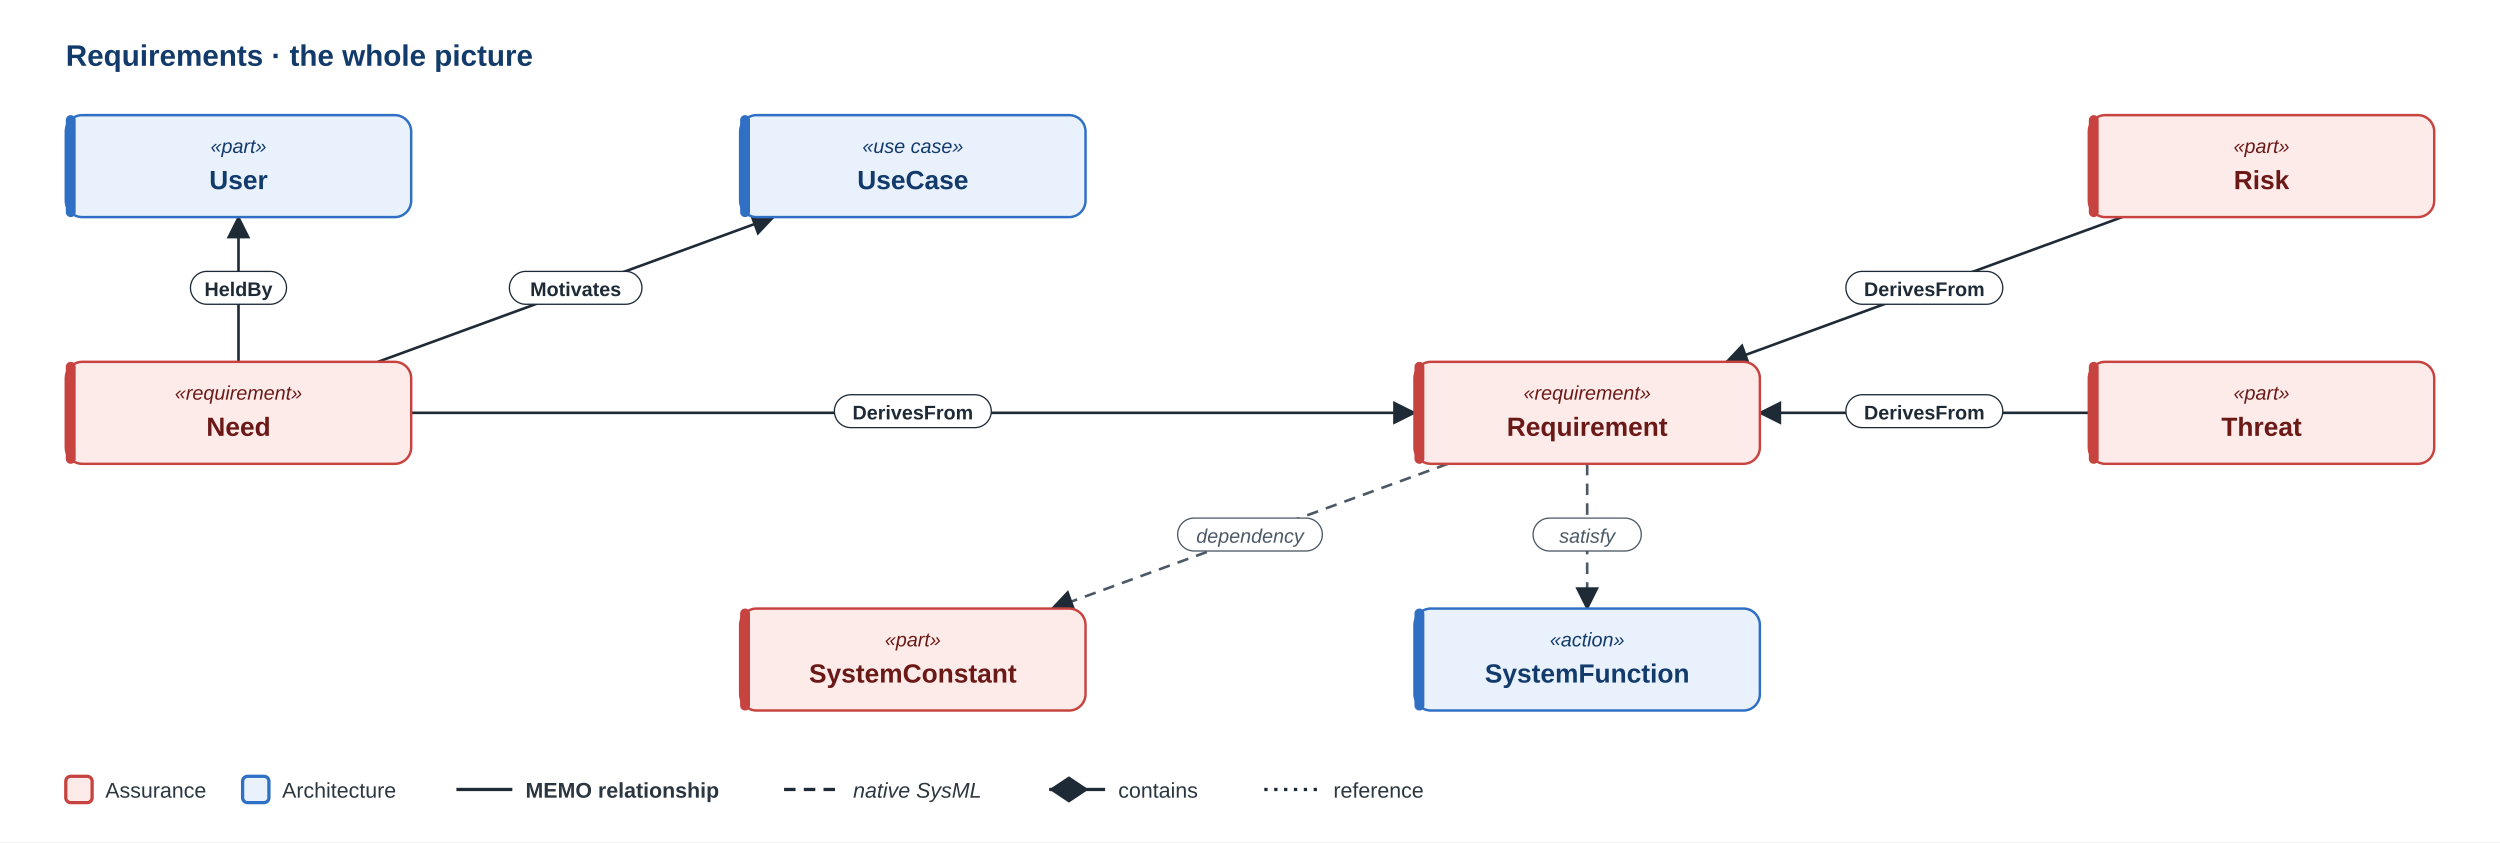
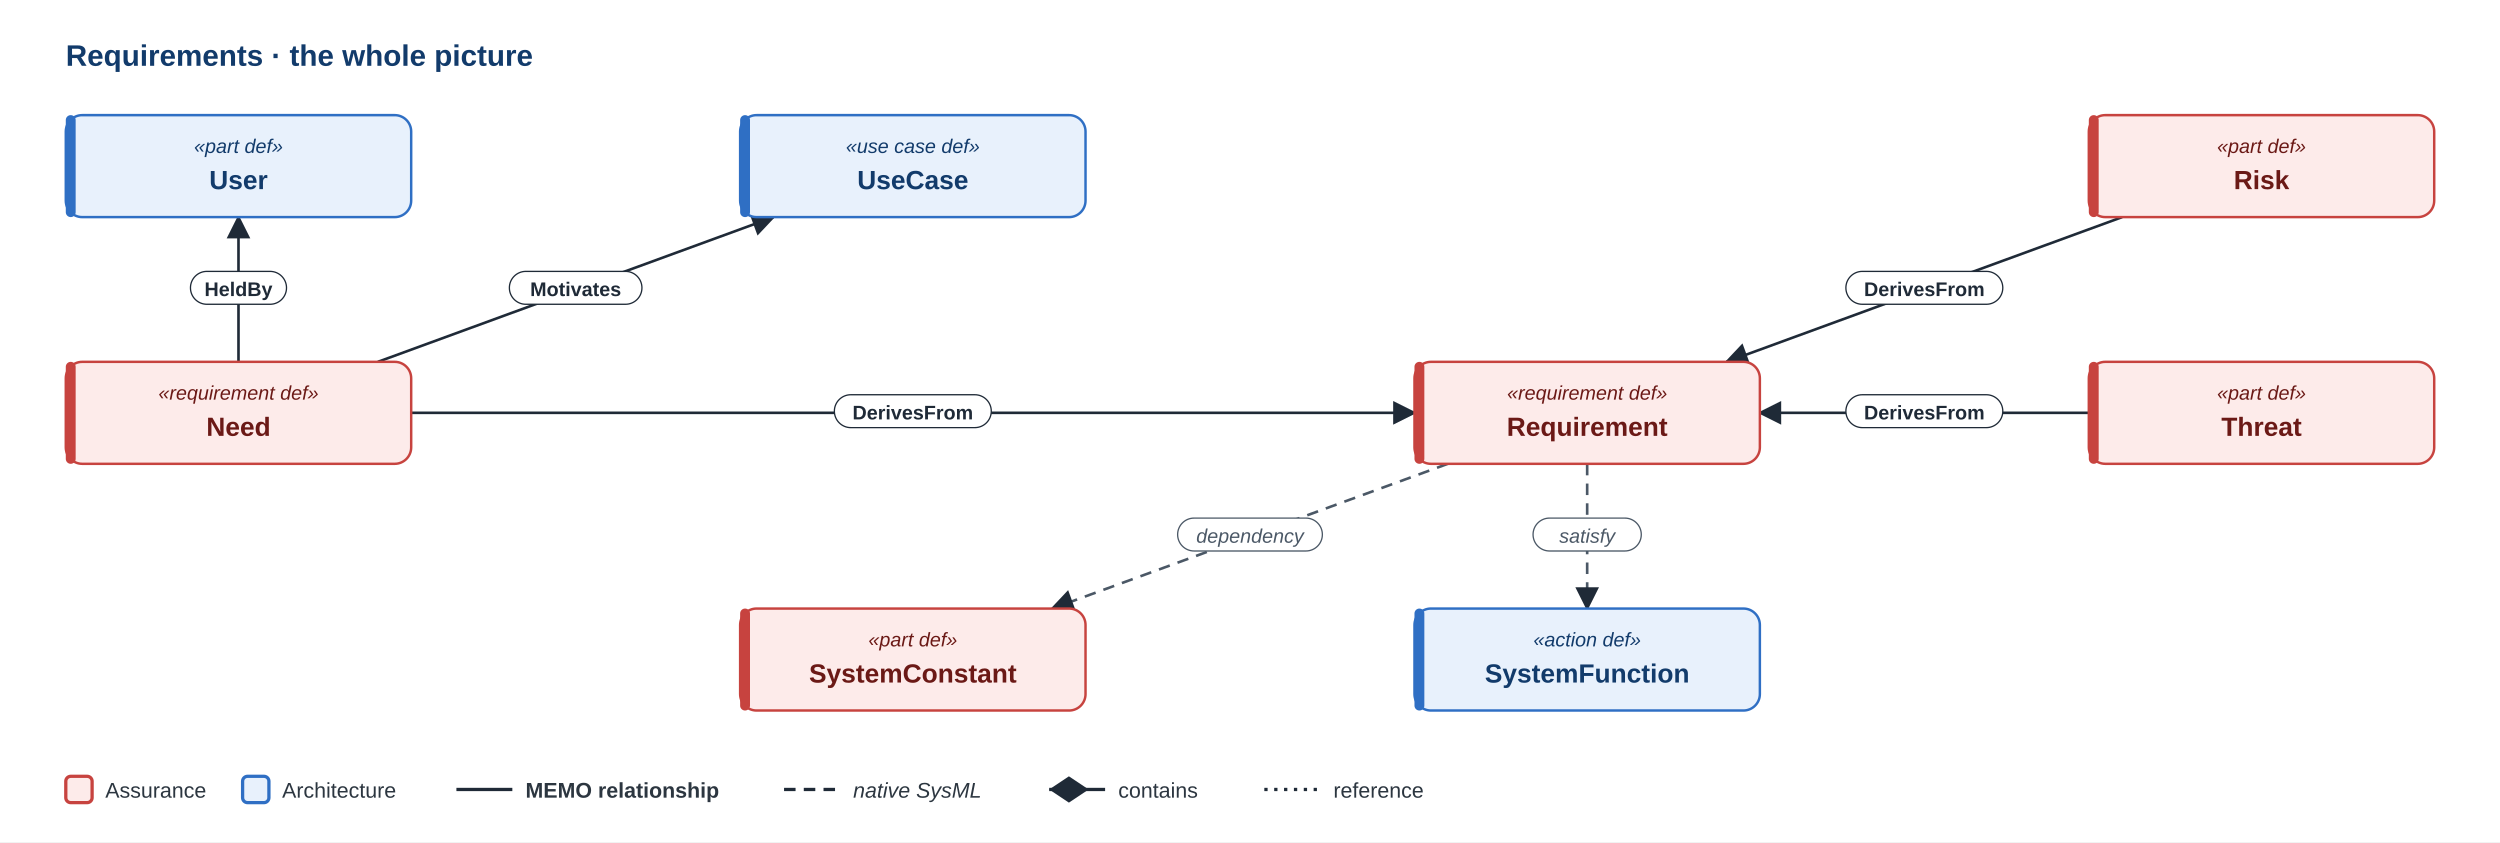
<svg xmlns="http://www.w3.org/2000/svg" viewBox="0 0 1520 512" width="1520" height="512" font-family="Nunito, 'Segoe UI', Arial, sans-serif" role="img" aria-label="Requirements, step 4: Satisfaction and supporting definitions">
  <defs>
    <marker id="arrow" viewBox="0 0 10 10" refX="9" refY="5" markerWidth="9" markerHeight="9" orient="auto-start-reverse">
      <path d="M0,0 L10,5 L0,10 z" fill="#1f2a37" />
    </marker>
    <marker id="diamond" viewBox="0 0 14 10" refX="13" refY="5" markerWidth="14" markerHeight="10" orient="auto-start-reverse">
      <path d="M1,5 L7,1 L13,5 L7,9 z" fill="#1f2a37" />
    </marker>
  </defs>
  <rect width="100%" height="100%" fill="#ffffff" />
  <text x="40" y="40" font-size="18" font-weight="800" fill="#123b6b">Requirements · the whole picture</text>
  <g opacity="1">
    <line x1="250" y1="251" x2="860" y2="251" stroke="#1f2a37" stroke-width="1.6" marker-end="url(#arrow)" />
    <rect x="507.3" y="240" width="95.4" height="20" rx="10" fill="#ffffff" stroke="#1f2a37" stroke-width="0.8" />
    <text x="555" y="255" text-anchor="middle" font-size="12" font-weight="700" fill="#1f2a37">DerivesFrom</text>
  </g>
  <g opacity="1">
    <line x1="145" y1="220" x2="145" y2="132" stroke="#1f2a37" stroke-width="1.6" marker-end="url(#arrow)" />
    <rect x="115.8" y="165" width="58.4" height="20" rx="10" fill="#ffffff" stroke="#1f2a37" stroke-width="0.8" />
    <text x="145" y="180" text-anchor="middle" font-size="12" font-weight="700" fill="#1f2a37">HeldBy</text>
  </g>
  <g opacity="1">
    <line x1="229.733" y1="220" x2="470.267" y2="132" stroke="#1f2a37" stroke-width="1.6" marker-end="url(#arrow)" />
    <rect x="309.7" y="165" width="80.6" height="20" rx="10" fill="#ffffff" stroke="#1f2a37" stroke-width="0.8" />
    <text x="350" y="180" text-anchor="middle" font-size="12" font-weight="700" fill="#1f2a37">Motivates</text>
  </g>
  <g opacity="1">
    <line x1="1290.267" y1="132" x2="1049.733" y2="220" stroke="#1f2a37" stroke-width="1.6" marker-end="url(#arrow)" />
    <rect x="1122.3" y="165" width="95.4" height="20" rx="10" fill="#ffffff" stroke="#1f2a37" stroke-width="0.8" />
    <text x="1170" y="180" text-anchor="middle" font-size="12" font-weight="700" fill="#1f2a37">DerivesFrom</text>
  </g>
  <g opacity="1">
    <line x1="1270" y1="251" x2="1070" y2="251" stroke="#1f2a37" stroke-width="1.6" marker-end="url(#arrow)" />
    <rect x="1122.3" y="240" width="95.4" height="20" rx="10" fill="#ffffff" stroke="#1f2a37" stroke-width="0.8" />
    <text x="1170" y="255" text-anchor="middle" font-size="12" font-weight="700" fill="#1f2a37">DerivesFrom</text>
  </g>
  <g opacity="1">
    <line x1="965" y1="282" x2="965" y2="370" stroke="#4b5866" stroke-width="1.6" stroke-dasharray="7 5" marker-end="url(#arrow)" />
    <rect x="932.1" y="315" width="65.8" height="20" rx="10" fill="#ffffff" stroke="#4b5866" stroke-width="0.8" />
    <text x="965" y="330" text-anchor="middle" font-size="12" font-style="italic" fill="#4b5866">satisfy</text>
  </g>
  <g opacity="1">
    <line x1="880.267" y1="282" x2="639.733" y2="370" stroke="#4b5866" stroke-width="1.6" stroke-dasharray="7 5" marker-end="url(#arrow)" />
    <rect x="716" y="315" width="88" height="20" rx="10" fill="#ffffff" stroke="#4b5866" stroke-width="0.8" />
    <text x="760" y="330" text-anchor="middle" font-size="12" font-style="italic" fill="#4b5866">dependency</text>
  </g>
  <g opacity="1">
    <rect x="40" y="220" width="210" height="62" rx="10" fill="#fdebea" stroke="#c7433f" stroke-width="1.5" />
    <rect x="40" y="220" width="6" height="62" rx="3" fill="#c7433f" />
-     <text x="145" y="243" text-anchor="middle" font-size="12" fill="#6b1916" font-style="italic">«requirement»</text>
+     <text x="145" y="243" text-anchor="middle" font-size="12" fill="#6b1916" font-style="italic">«requirement def»</text>
    <text x="145" y="265" text-anchor="middle" font-size="16" font-weight="700" fill="#6b1916">Need</text>
  </g>
  <g opacity="1">
    <rect x="860" y="220" width="210" height="62" rx="10" fill="#fdebea" stroke="#c7433f" stroke-width="1.5" />
    <rect x="860" y="220" width="6" height="62" rx="3" fill="#c7433f" />
-     <text x="965" y="243" text-anchor="middle" font-size="12" fill="#6b1916" font-style="italic">«requirement»</text>
+     <text x="965" y="243" text-anchor="middle" font-size="12" fill="#6b1916" font-style="italic">«requirement def»</text>
    <text x="965" y="265" text-anchor="middle" font-size="16" font-weight="700" fill="#6b1916">Requirement</text>
  </g>
  <g opacity="1">
    <rect x="40" y="70" width="210" height="62" rx="10" fill="#e8f1fc" stroke="#2f6fc4" stroke-width="1.5" />
    <rect x="40" y="70" width="6" height="62" rx="3" fill="#2f6fc4" />
-     <text x="145" y="93" text-anchor="middle" font-size="12" fill="#123b6b" font-style="italic">«part»</text>
+     <text x="145" y="93" text-anchor="middle" font-size="12" fill="#123b6b" font-style="italic">«part def»</text>
    <text x="145" y="115" text-anchor="middle" font-size="16" font-weight="700" fill="#123b6b">User</text>
  </g>
  <g opacity="1">
    <rect x="450" y="70" width="210" height="62" rx="10" fill="#e8f1fc" stroke="#2f6fc4" stroke-width="1.5" />
    <rect x="450" y="70" width="6" height="62" rx="3" fill="#2f6fc4" />
-     <text x="555" y="93" text-anchor="middle" font-size="12" fill="#123b6b" font-style="italic">«use case»</text>
+     <text x="555" y="93" text-anchor="middle" font-size="12" fill="#123b6b" font-style="italic">«use case def»</text>
    <text x="555" y="115" text-anchor="middle" font-size="16" font-weight="700" fill="#123b6b">UseCase</text>
  </g>
  <g opacity="1">
    <rect x="1270" y="70" width="210" height="62" rx="10" fill="#fdebea" stroke="#c7433f" stroke-width="1.5" />
    <rect x="1270" y="70" width="6" height="62" rx="3" fill="#c7433f" />
-     <text x="1375" y="93" text-anchor="middle" font-size="12" fill="#6b1916" font-style="italic">«part»</text>
+     <text x="1375" y="93" text-anchor="middle" font-size="12" fill="#6b1916" font-style="italic">«part def»</text>
    <text x="1375" y="115" text-anchor="middle" font-size="16" font-weight="700" fill="#6b1916">Risk</text>
  </g>
  <g opacity="1">
    <rect x="1270" y="220" width="210" height="62" rx="10" fill="#fdebea" stroke="#c7433f" stroke-width="1.5" />
    <rect x="1270" y="220" width="6" height="62" rx="3" fill="#c7433f" />
-     <text x="1375" y="243" text-anchor="middle" font-size="12" fill="#6b1916" font-style="italic">«part»</text>
+     <text x="1375" y="243" text-anchor="middle" font-size="12" fill="#6b1916" font-style="italic">«part def»</text>
    <text x="1375" y="265" text-anchor="middle" font-size="16" font-weight="700" fill="#6b1916">Threat</text>
  </g>
  <g opacity="1">
    <rect x="860" y="370" width="210" height="62" rx="10" fill="#e8f1fc" stroke="#2f6fc4" stroke-width="1.5" />
    <rect x="860" y="370" width="6" height="62" rx="3" fill="#2f6fc4" />
-     <text x="965" y="393" text-anchor="middle" font-size="12" fill="#123b6b" font-style="italic">«action»</text>
+     <text x="965" y="393" text-anchor="middle" font-size="12" fill="#123b6b" font-style="italic">«action def»</text>
    <text x="965" y="415" text-anchor="middle" font-size="16" font-weight="700" fill="#123b6b">SystemFunction</text>
  </g>
  <g opacity="1">
    <rect x="450" y="370" width="210" height="62" rx="10" fill="#fdebea" stroke="#c7433f" stroke-width="1.5" />
    <rect x="450" y="370" width="6" height="62" rx="3" fill="#c7433f" />
-     <text x="555" y="393" text-anchor="middle" font-size="12" fill="#6b1916" font-style="italic">«part»</text>
+     <text x="555" y="393" text-anchor="middle" font-size="12" fill="#6b1916" font-style="italic">«part def»</text>
    <text x="555" y="415" text-anchor="middle" font-size="16" font-weight="700" fill="#6b1916">SystemConstant</text>
  </g>
  <rect x="40" y="472" width="16" height="16" rx="3" fill="#fdebea" stroke="#c7433f" stroke-width="2" />
  <text x="64" y="485" font-size="13" fill="#2c3640">Assurance</text>
  <rect x="147.5" y="472" width="16" height="16" rx="3" fill="#e8f1fc" stroke="#2f6fc4" stroke-width="2" />
  <text x="171.5" y="485" font-size="13" fill="#2c3640">Architecture</text>
  <line x1="277.5" y1="480" x2="311.5" y2="480" stroke="#1f2a37" stroke-width="2" />
  <text x="319.5" y="485" font-size="13" fill="#2c3640">
    <tspan font-weight="700">MEMO relationship</tspan>
  </text>
  <line x1="476.7" y1="480" x2="510.7" y2="480" stroke="#1f2a37" stroke-width="2" stroke-dasharray="7 5" />
  <text x="518.7" y="485" font-size="13" fill="#2c3640">
    <tspan font-style="italic">native SysML</tspan>
  </text>
  <line x1="637.9" y1="480" x2="671.9" y2="480" stroke="#1f2a37" stroke-width="2" marker-start="url(#diamond)" />
  <text x="679.9" y="485" font-size="13" fill="#2c3640">contains</text>
  <line x1="768.7" y1="480" x2="802.7" y2="480" stroke="#1f2a37" stroke-width="2" stroke-dasharray="2 4" />
  <text x="810.7" y="485" font-size="13" fill="#2c3640">reference</text>
</svg>
